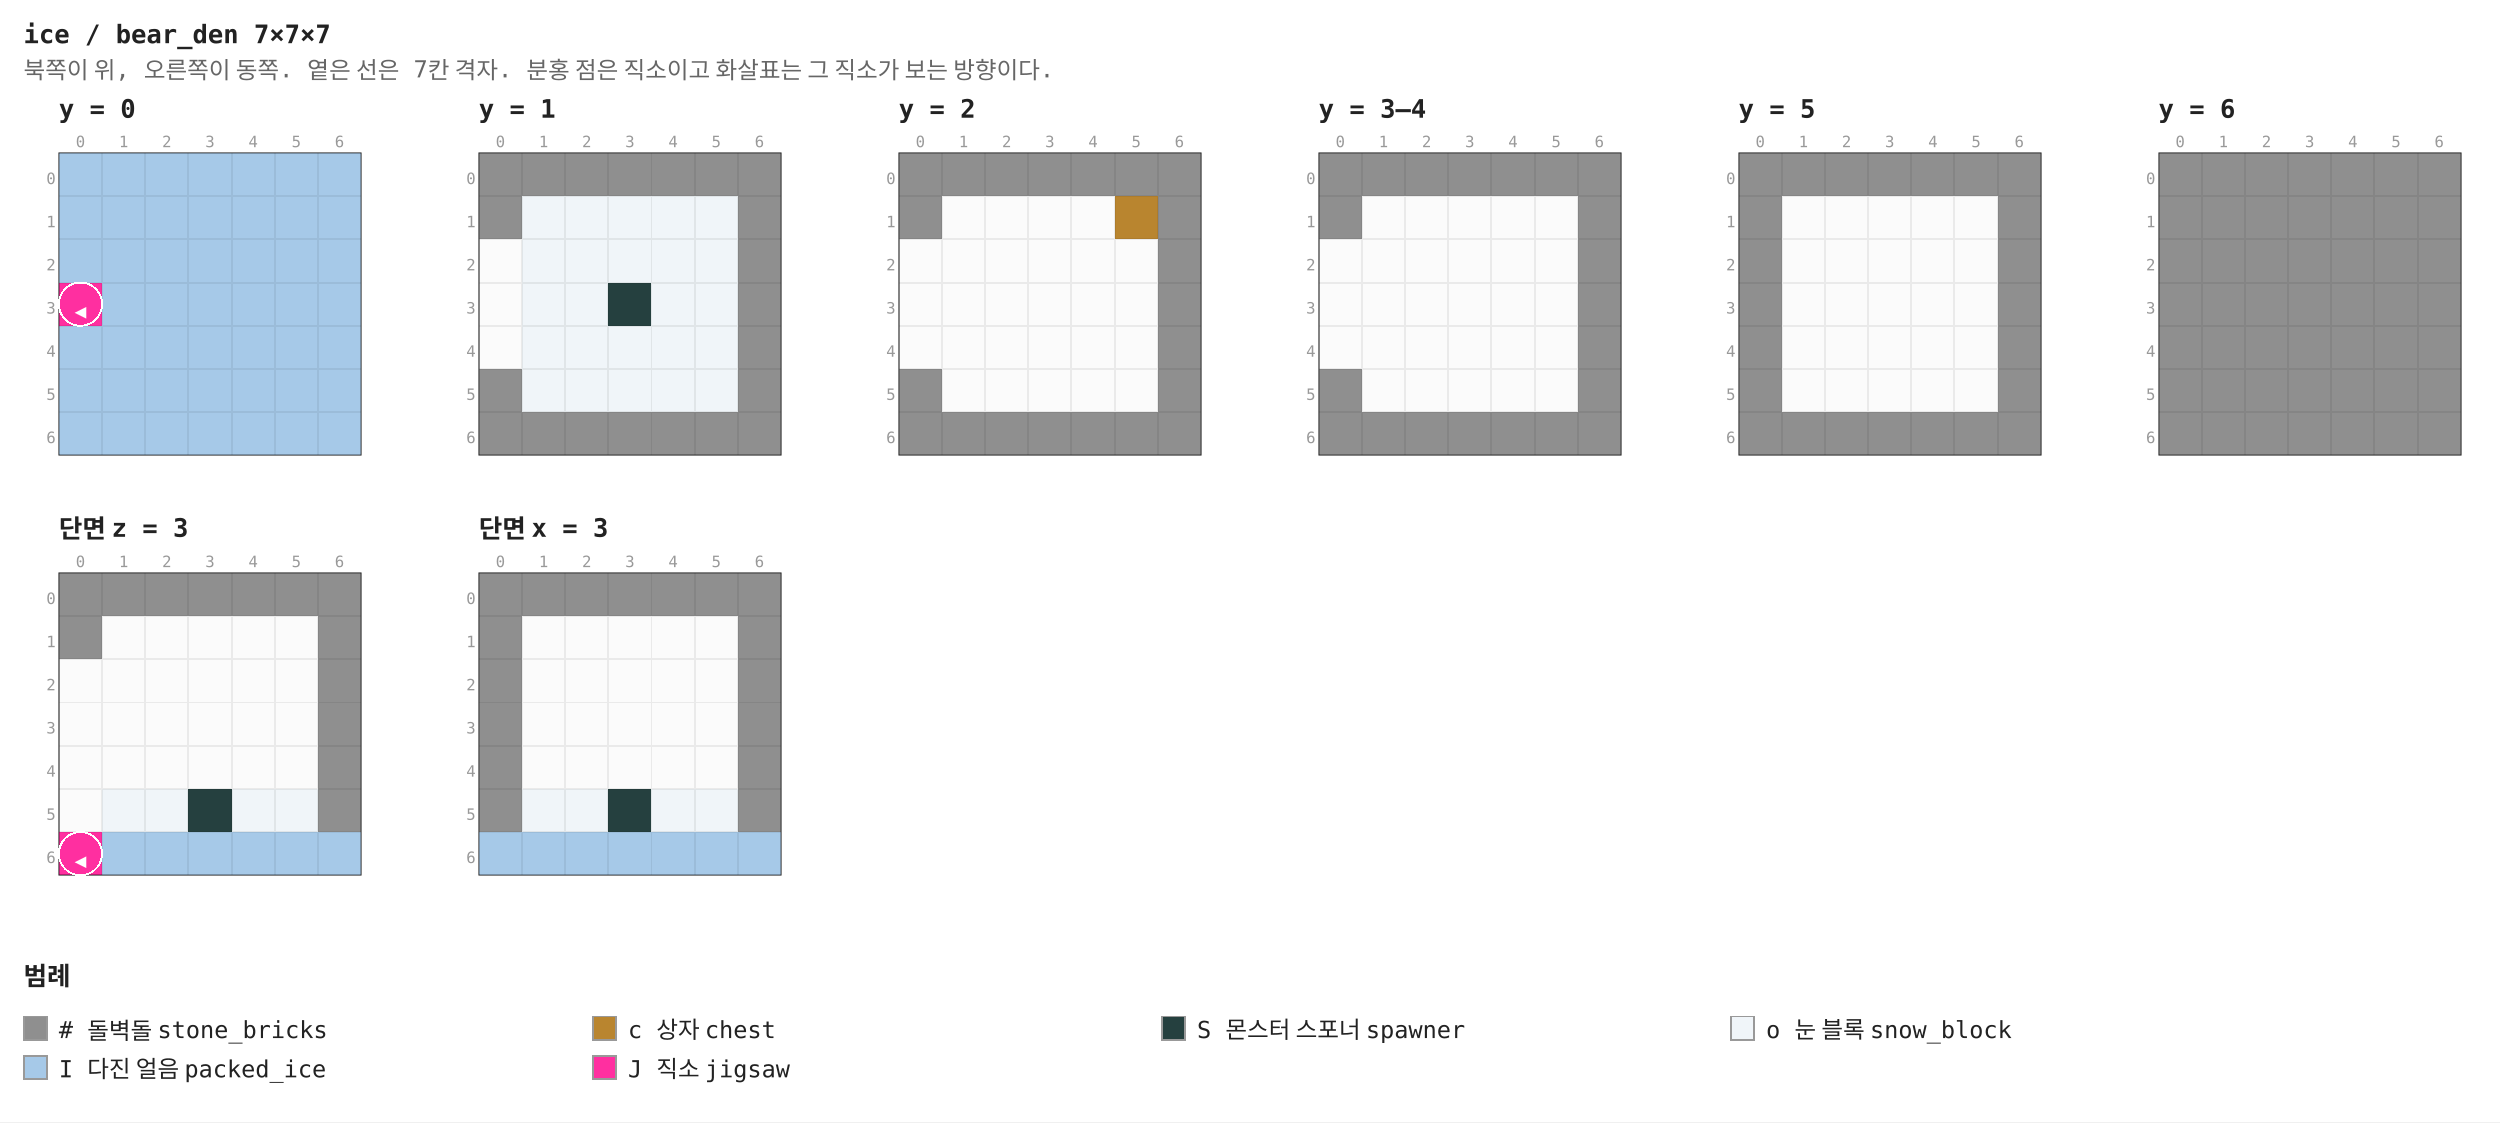
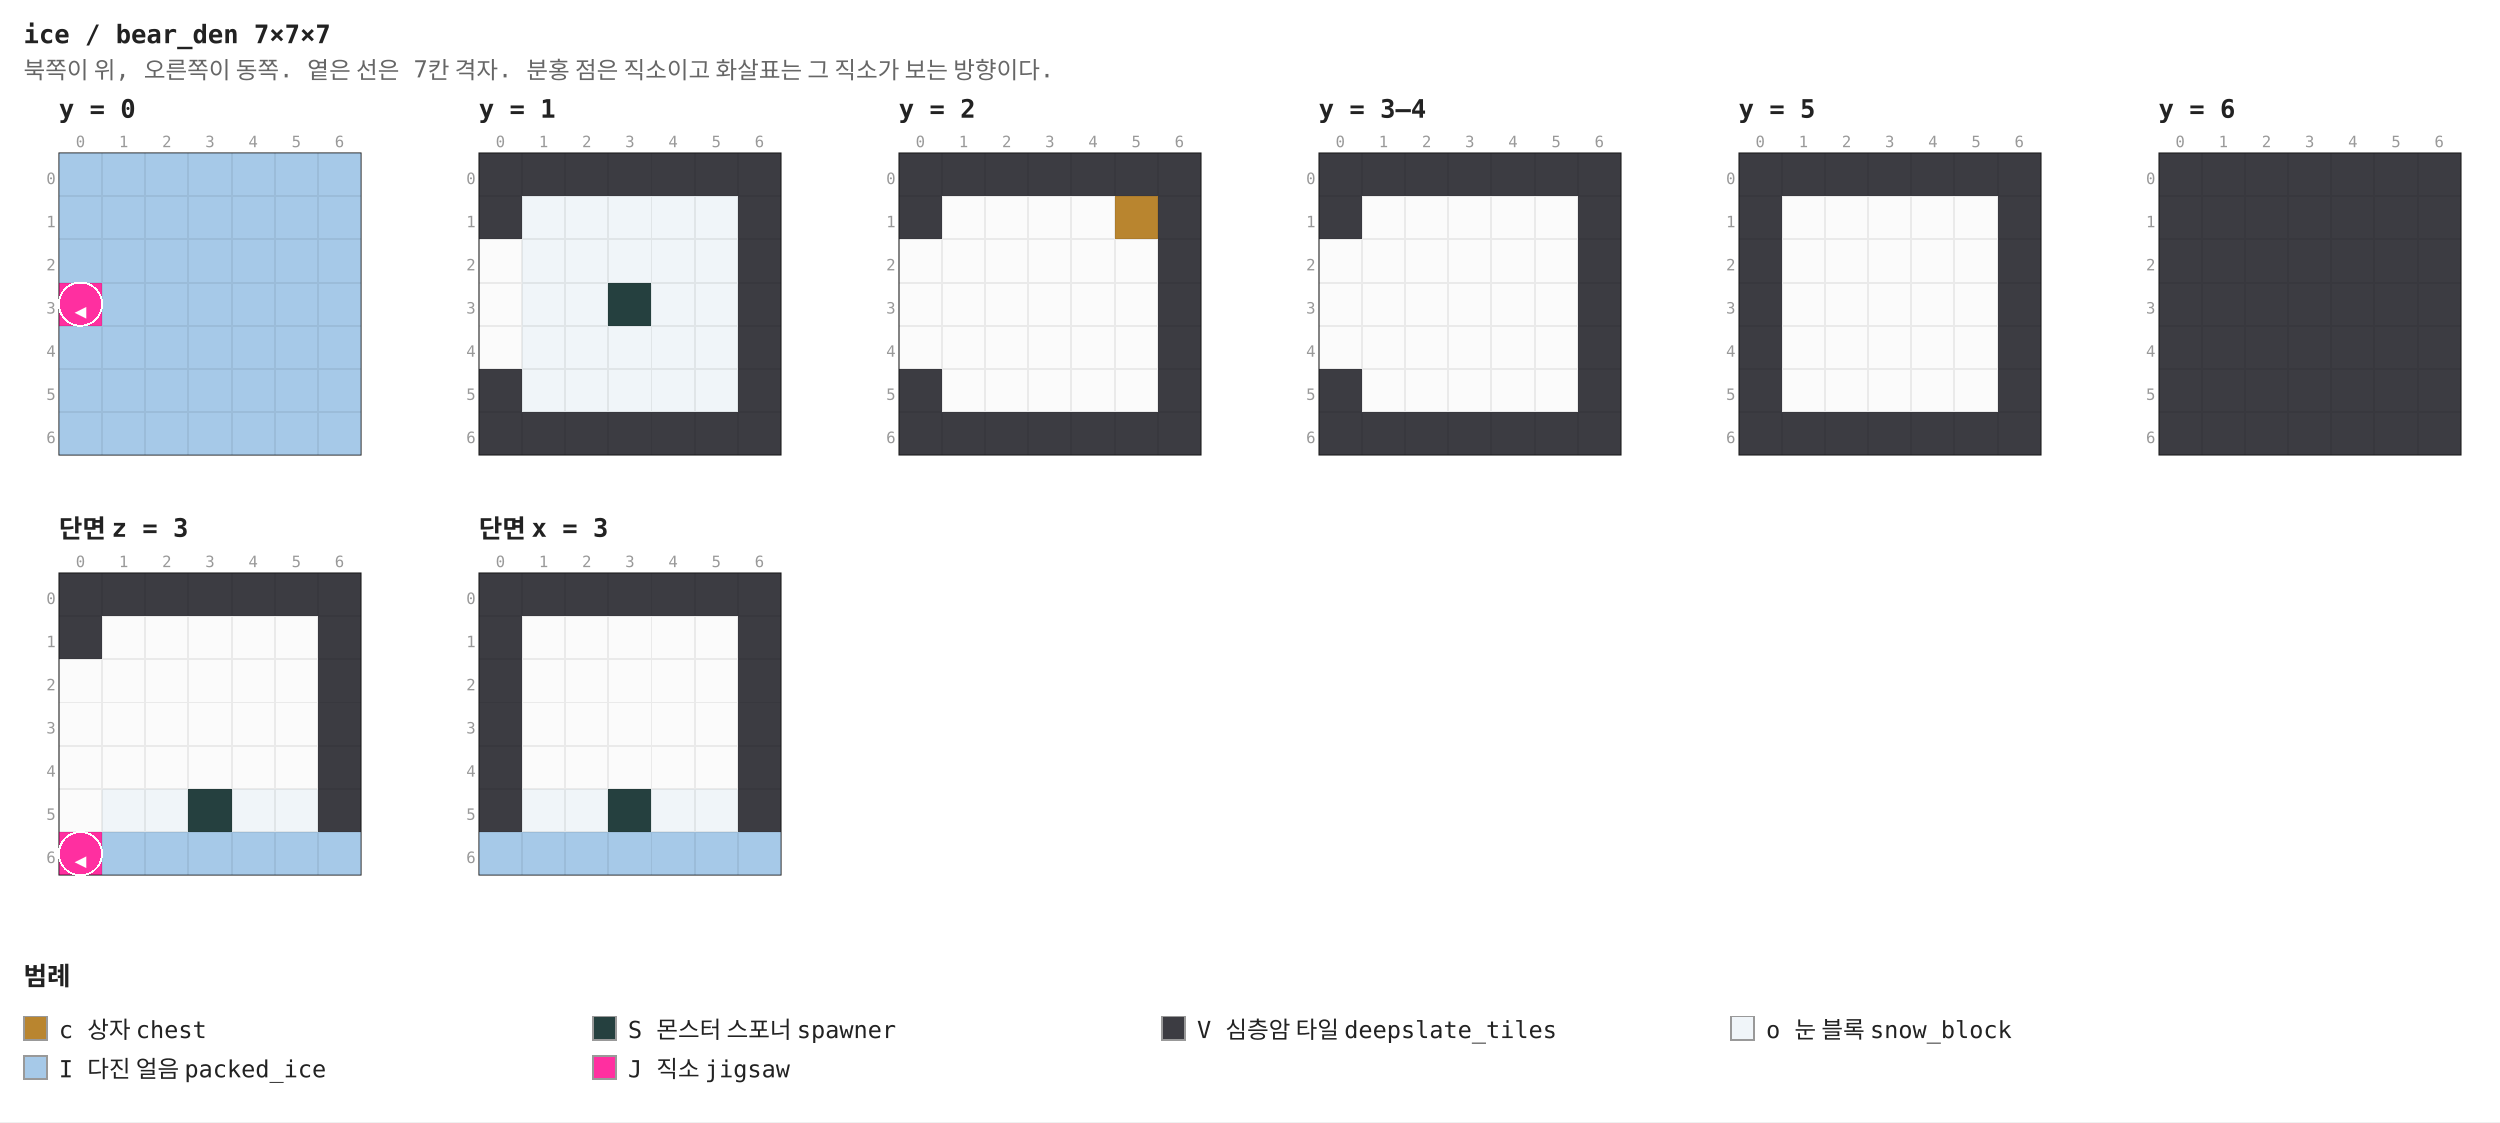
<svg xmlns="http://www.w3.org/2000/svg" width="1274" height="572" viewBox="0 0 1274 572" shape-rendering="crispEdges" font-family="Consolas,'Malgun Gothic','Noto Sans KR',monospace">
  <style>text{fill:#222;shape-rendering:auto}.cap{font-size:13px;font-weight:bold}.leg{font-size:12px}.sub{font-size:12px;fill:#666}.tick{font-size:8px;fill:#999;text-anchor:middle}.arrow{font-size:10px;fill:#fff;text-anchor:middle}.fine{stroke:#000;stroke-opacity:.07;stroke-width:1;fill:none}.grid{stroke:#000;stroke-opacity:.30;stroke-width:1}</style>
  <rect width="100%" height="100%" fill="#fff" />
  <text x="12" y="22" class="cap" font-size="16">ice / bear_den   7×7×7</text>
  <text x="12" y="40" class="sub">북쪽이 위, 오른쪽이 동쪽. 옅은 선은 7칸 격자. 분홍 점은 직소이고 화살표는 그 직소가 보는 방향이다.</text>
  <text x="30" y="60" class="cap">y = 0</text>
  <rect x="30" y="78" width="154" height="154" fill="#fbfbfb" stroke="#bbb" />
  <path transform="translate(30,78) scale(22)" fill="#a6c9e8" d="M0 0h7v1h-7zM0 1h7v1h-7zM0 2h7v1h-7zM1 3h6v1h-6zM0 4h7v1h-7zM0 5h7v1h-7zM0 6h7v1h-7z" />
  <path transform="translate(30,78) scale(22)" fill="#ff2fa0" d="M0 3h1v1h-1z" />
  <path class="fine" d="M52 78v154M74 78v154M96 78v154M118 78v154M140 78v154M162 78v154M30 100h154M30 122h154M30 144h154M30 166h154M30 188h154M30 210h154" />
  <line x1="30" y1="78" x2="30" y2="232" class="grid" />
  <line x1="184" y1="78" x2="184" y2="232" class="grid" />
  <line x1="30" y1="78" x2="184" y2="78" class="grid" />
  <line x1="30" y1="232" x2="184" y2="232" class="grid" />
  <text x="41.0" y="75" class="tick">0</text>
  <text x="63.0" y="75" class="tick">1</text>
  <text x="85.0" y="75" class="tick">2</text>
  <text x="107.0" y="75" class="tick">3</text>
  <text x="129.0" y="75" class="tick">4</text>
  <text x="151.0" y="75" class="tick">5</text>
  <text x="173.0" y="75" class="tick">6</text>
  <text x="26" y="93.8" class="tick" text-anchor="end">0</text>
  <text x="26" y="115.8" class="tick" text-anchor="end">1</text>
  <text x="26" y="137.8" class="tick" text-anchor="end">2</text>
  <text x="26" y="159.8" class="tick" text-anchor="end">3</text>
  <text x="26" y="181.8" class="tick" text-anchor="end">4</text>
  <text x="26" y="203.8" class="tick" text-anchor="end">5</text>
  <text x="26" y="225.8" class="tick" text-anchor="end">6</text>
  <circle cx="41.0" cy="155.0" r="11.0" fill="#ff2fa0" stroke="#fff" />
  <text x="41.0" y="162.0" class="arrow" font-size="19.8">◀</text>
  <text x="244" y="60" class="cap">y = 1</text>
  <rect x="244" y="78" width="154" height="154" fill="#fbfbfb" stroke="#bbb" />
-   <path transform="translate(244,78) scale(22)" fill="#8f8f8f" d="M0 0h7v1h-7zM0 1h1v1h-1zM6 1h1v1h-1zM6 2h1v1h-1zM6 3h1v1h-1zM6 4h1v1h-1zM0 5h1v1h-1zM6 5h1v1h-1zM0 6h7v1h-7z" />
+   <path transform="translate(244,78) scale(22)" fill="#3c3c42" d="M0 0h7v1h-7zM0 1h1v1h-1zM6 1h1v1h-1zM6 2h1v1h-1zM6 3h1v1h-1zM6 4h1v1h-1zM0 5h1v1h-1zM6 5h1v1h-1zM0 6h7v1h-7z" />
  <path transform="translate(244,78) scale(22)" fill="#f0f5f9" d="M1 1h5v1h-5zM1 2h5v1h-5zM1 3h2v1h-2zM4 3h2v1h-2zM1 4h5v1h-5zM1 5h5v1h-5z" />
  <path transform="translate(244,78) scale(22)" fill="#25403f" d="M3 3h1v1h-1z" />
  <path class="fine" d="M266 78v154M288 78v154M310 78v154M332 78v154M354 78v154M376 78v154M244 100h154M244 122h154M244 144h154M244 166h154M244 188h154M244 210h154" />
  <line x1="244" y1="78" x2="244" y2="232" class="grid" />
  <line x1="398" y1="78" x2="398" y2="232" class="grid" />
  <line x1="244" y1="78" x2="398" y2="78" class="grid" />
  <line x1="244" y1="232" x2="398" y2="232" class="grid" />
  <text x="255.0" y="75" class="tick">0</text>
  <text x="277.0" y="75" class="tick">1</text>
  <text x="299.0" y="75" class="tick">2</text>
  <text x="321.0" y="75" class="tick">3</text>
  <text x="343.0" y="75" class="tick">4</text>
  <text x="365.0" y="75" class="tick">5</text>
  <text x="387.0" y="75" class="tick">6</text>
  <text x="240" y="93.8" class="tick" text-anchor="end">0</text>
  <text x="240" y="115.8" class="tick" text-anchor="end">1</text>
  <text x="240" y="137.8" class="tick" text-anchor="end">2</text>
  <text x="240" y="159.8" class="tick" text-anchor="end">3</text>
  <text x="240" y="181.8" class="tick" text-anchor="end">4</text>
  <text x="240" y="203.8" class="tick" text-anchor="end">5</text>
  <text x="240" y="225.8" class="tick" text-anchor="end">6</text>
  <text x="458" y="60" class="cap">y = 2</text>
  <rect x="458" y="78" width="154" height="154" fill="#fbfbfb" stroke="#bbb" />
-   <path transform="translate(458,78) scale(22)" fill="#8f8f8f" d="M0 0h7v1h-7zM0 1h1v1h-1zM6 1h1v1h-1zM6 2h1v1h-1zM6 3h1v1h-1zM6 4h1v1h-1zM0 5h1v1h-1zM6 5h1v1h-1zM0 6h7v1h-7z" />
+   <path transform="translate(458,78) scale(22)" fill="#3c3c42" d="M0 0h7v1h-7zM0 1h1v1h-1zM6 1h1v1h-1zM6 2h1v1h-1zM6 3h1v1h-1zM6 4h1v1h-1zM0 5h1v1h-1zM6 5h1v1h-1zM0 6h7v1h-7z" />
  <path transform="translate(458,78) scale(22)" fill="#b9852f" d="M5 1h1v1h-1z" />
  <path class="fine" d="M480 78v154M502 78v154M524 78v154M546 78v154M568 78v154M590 78v154M458 100h154M458 122h154M458 144h154M458 166h154M458 188h154M458 210h154" />
  <line x1="458" y1="78" x2="458" y2="232" class="grid" />
  <line x1="612" y1="78" x2="612" y2="232" class="grid" />
  <line x1="458" y1="78" x2="612" y2="78" class="grid" />
  <line x1="458" y1="232" x2="612" y2="232" class="grid" />
  <text x="469.0" y="75" class="tick">0</text>
  <text x="491.0" y="75" class="tick">1</text>
  <text x="513.0" y="75" class="tick">2</text>
  <text x="535.0" y="75" class="tick">3</text>
  <text x="557.0" y="75" class="tick">4</text>
  <text x="579.0" y="75" class="tick">5</text>
  <text x="601.0" y="75" class="tick">6</text>
  <text x="454" y="93.8" class="tick" text-anchor="end">0</text>
  <text x="454" y="115.8" class="tick" text-anchor="end">1</text>
  <text x="454" y="137.8" class="tick" text-anchor="end">2</text>
  <text x="454" y="159.8" class="tick" text-anchor="end">3</text>
  <text x="454" y="181.8" class="tick" text-anchor="end">4</text>
  <text x="454" y="203.8" class="tick" text-anchor="end">5</text>
  <text x="454" y="225.8" class="tick" text-anchor="end">6</text>
  <text x="672" y="60" class="cap">y = 3–4</text>
  <rect x="672" y="78" width="154" height="154" fill="#fbfbfb" stroke="#bbb" />
-   <path transform="translate(672,78) scale(22)" fill="#8f8f8f" d="M0 0h7v1h-7zM0 1h1v1h-1zM6 1h1v1h-1zM6 2h1v1h-1zM6 3h1v1h-1zM6 4h1v1h-1zM0 5h1v1h-1zM6 5h1v1h-1zM0 6h7v1h-7z" />
+   <path transform="translate(672,78) scale(22)" fill="#3c3c42" d="M0 0h7v1h-7zM0 1h1v1h-1zM6 1h1v1h-1zM6 2h1v1h-1zM6 3h1v1h-1zM6 4h1v1h-1zM0 5h1v1h-1zM6 5h1v1h-1zM0 6h7v1h-7z" />
  <path class="fine" d="M694 78v154M716 78v154M738 78v154M760 78v154M782 78v154M804 78v154M672 100h154M672 122h154M672 144h154M672 166h154M672 188h154M672 210h154" />
  <line x1="672" y1="78" x2="672" y2="232" class="grid" />
  <line x1="826" y1="78" x2="826" y2="232" class="grid" />
  <line x1="672" y1="78" x2="826" y2="78" class="grid" />
  <line x1="672" y1="232" x2="826" y2="232" class="grid" />
  <text x="683.0" y="75" class="tick">0</text>
  <text x="705.0" y="75" class="tick">1</text>
  <text x="727.0" y="75" class="tick">2</text>
  <text x="749.0" y="75" class="tick">3</text>
  <text x="771.0" y="75" class="tick">4</text>
  <text x="793.0" y="75" class="tick">5</text>
  <text x="815.0" y="75" class="tick">6</text>
  <text x="668" y="93.8" class="tick" text-anchor="end">0</text>
  <text x="668" y="115.8" class="tick" text-anchor="end">1</text>
  <text x="668" y="137.8" class="tick" text-anchor="end">2</text>
  <text x="668" y="159.8" class="tick" text-anchor="end">3</text>
  <text x="668" y="181.8" class="tick" text-anchor="end">4</text>
  <text x="668" y="203.8" class="tick" text-anchor="end">5</text>
  <text x="668" y="225.8" class="tick" text-anchor="end">6</text>
  <text x="886" y="60" class="cap">y = 5</text>
  <rect x="886" y="78" width="154" height="154" fill="#fbfbfb" stroke="#bbb" />
-   <path transform="translate(886,78) scale(22)" fill="#8f8f8f" d="M0 0h7v1h-7zM0 1h1v1h-1zM6 1h1v1h-1zM0 2h1v1h-1zM6 2h1v1h-1zM0 3h1v1h-1zM6 3h1v1h-1zM0 4h1v1h-1zM6 4h1v1h-1zM0 5h1v1h-1zM6 5h1v1h-1zM0 6h7v1h-7z" />
+   <path transform="translate(886,78) scale(22)" fill="#3c3c42" d="M0 0h7v1h-7zM0 1h1v1h-1zM6 1h1v1h-1zM0 2h1v1h-1zM6 2h1v1h-1zM0 3h1v1h-1zM6 3h1v1h-1zM0 4h1v1h-1zM6 4h1v1h-1zM0 5h1v1h-1zM6 5h1v1h-1zM0 6h7v1h-7z" />
  <path class="fine" d="M908 78v154M930 78v154M952 78v154M974 78v154M996 78v154M1018 78v154M886 100h154M886 122h154M886 144h154M886 166h154M886 188h154M886 210h154" />
  <line x1="886" y1="78" x2="886" y2="232" class="grid" />
  <line x1="1040" y1="78" x2="1040" y2="232" class="grid" />
  <line x1="886" y1="78" x2="1040" y2="78" class="grid" />
  <line x1="886" y1="232" x2="1040" y2="232" class="grid" />
  <text x="897.0" y="75" class="tick">0</text>
  <text x="919.0" y="75" class="tick">1</text>
  <text x="941.0" y="75" class="tick">2</text>
  <text x="963.0" y="75" class="tick">3</text>
  <text x="985.0" y="75" class="tick">4</text>
  <text x="1007.0" y="75" class="tick">5</text>
  <text x="1029.0" y="75" class="tick">6</text>
  <text x="882" y="93.8" class="tick" text-anchor="end">0</text>
  <text x="882" y="115.8" class="tick" text-anchor="end">1</text>
  <text x="882" y="137.8" class="tick" text-anchor="end">2</text>
  <text x="882" y="159.8" class="tick" text-anchor="end">3</text>
  <text x="882" y="181.8" class="tick" text-anchor="end">4</text>
  <text x="882" y="203.8" class="tick" text-anchor="end">5</text>
  <text x="882" y="225.8" class="tick" text-anchor="end">6</text>
  <text x="1100" y="60" class="cap">y = 6</text>
  <rect x="1100" y="78" width="154" height="154" fill="#fbfbfb" stroke="#bbb" />
-   <path transform="translate(1100,78) scale(22)" fill="#8f8f8f" d="M0 0h7v1h-7zM0 1h7v1h-7zM0 2h7v1h-7zM0 3h7v1h-7zM0 4h7v1h-7zM0 5h7v1h-7zM0 6h7v1h-7z" />
+   <path transform="translate(1100,78) scale(22)" fill="#3c3c42" d="M0 0h7v1h-7zM0 1h7v1h-7zM0 2h7v1h-7zM0 3h7v1h-7zM0 4h7v1h-7zM0 5h7v1h-7zM0 6h7v1h-7z" />
  <path class="fine" d="M1122 78v154M1144 78v154M1166 78v154M1188 78v154M1210 78v154M1232 78v154M1100 100h154M1100 122h154M1100 144h154M1100 166h154M1100 188h154M1100 210h154" />
  <line x1="1100" y1="78" x2="1100" y2="232" class="grid" />
  <line x1="1254" y1="78" x2="1254" y2="232" class="grid" />
  <line x1="1100" y1="78" x2="1254" y2="78" class="grid" />
  <line x1="1100" y1="232" x2="1254" y2="232" class="grid" />
  <text x="1111.0" y="75" class="tick">0</text>
  <text x="1133.0" y="75" class="tick">1</text>
  <text x="1155.0" y="75" class="tick">2</text>
  <text x="1177.0" y="75" class="tick">3</text>
  <text x="1199.0" y="75" class="tick">4</text>
  <text x="1221.0" y="75" class="tick">5</text>
  <text x="1243.0" y="75" class="tick">6</text>
  <text x="1096" y="93.8" class="tick" text-anchor="end">0</text>
  <text x="1096" y="115.8" class="tick" text-anchor="end">1</text>
  <text x="1096" y="137.8" class="tick" text-anchor="end">2</text>
  <text x="1096" y="159.8" class="tick" text-anchor="end">3</text>
  <text x="1096" y="181.8" class="tick" text-anchor="end">4</text>
  <text x="1096" y="203.8" class="tick" text-anchor="end">5</text>
  <text x="1096" y="225.8" class="tick" text-anchor="end">6</text>
  <text x="30" y="274" class="cap">단면 z = 3</text>
  <rect x="30" y="292" width="154" height="154" fill="#fbfbfb" stroke="#bbb" />
-   <path transform="translate(30,292) scale(22)" fill="#8f8f8f" d="M0 0h7v1h-7zM0 1h1v1h-1zM6 1h1v1h-1zM6 2h1v1h-1zM6 3h1v1h-1zM6 4h1v1h-1zM6 5h1v1h-1z" />
+   <path transform="translate(30,292) scale(22)" fill="#3c3c42" d="M0 0h7v1h-7zM0 1h1v1h-1zM6 1h1v1h-1zM6 2h1v1h-1zM6 3h1v1h-1zM6 4h1v1h-1zM6 5h1v1h-1z" />
  <path transform="translate(30,292) scale(22)" fill="#f0f5f9" d="M1 5h2v1h-2zM4 5h2v1h-2z" />
  <path transform="translate(30,292) scale(22)" fill="#25403f" d="M3 5h1v1h-1z" />
  <path transform="translate(30,292) scale(22)" fill="#ff2fa0" d="M0 6h1v1h-1z" />
  <path transform="translate(30,292) scale(22)" fill="#a6c9e8" d="M1 6h6v1h-6z" />
  <path class="fine" d="M52 292v154M74 292v154M96 292v154M118 292v154M140 292v154M162 292v154M30 314h154M30 336h154M30 358h154M30 380h154M30 402h154M30 424h154" />
  <line x1="30" y1="292" x2="30" y2="446" class="grid" />
  <line x1="184" y1="292" x2="184" y2="446" class="grid" />
  <line x1="30" y1="292" x2="184" y2="292" class="grid" />
  <line x1="30" y1="446" x2="184" y2="446" class="grid" />
  <text x="41.0" y="289" class="tick">0</text>
  <text x="63.0" y="289" class="tick">1</text>
  <text x="85.0" y="289" class="tick">2</text>
  <text x="107.0" y="289" class="tick">3</text>
  <text x="129.0" y="289" class="tick">4</text>
  <text x="151.0" y="289" class="tick">5</text>
  <text x="173.0" y="289" class="tick">6</text>
  <text x="26" y="307.8" class="tick" text-anchor="end">0</text>
  <text x="26" y="329.8" class="tick" text-anchor="end">1</text>
  <text x="26" y="351.8" class="tick" text-anchor="end">2</text>
  <text x="26" y="373.8" class="tick" text-anchor="end">3</text>
  <text x="26" y="395.8" class="tick" text-anchor="end">4</text>
  <text x="26" y="417.8" class="tick" text-anchor="end">5</text>
  <text x="26" y="439.8" class="tick" text-anchor="end">6</text>
  <circle cx="41.0" cy="435.0" r="11.0" fill="#ff2fa0" stroke="#fff" />
  <text x="41.0" y="442.0" class="arrow" font-size="19.8">◀</text>
  <text x="244" y="274" class="cap">단면 x = 3</text>
  <rect x="244" y="292" width="154" height="154" fill="#fbfbfb" stroke="#bbb" />
-   <path transform="translate(244,292) scale(22)" fill="#8f8f8f" d="M0 0h7v1h-7zM0 1h1v1h-1zM6 1h1v1h-1zM0 2h1v1h-1zM6 2h1v1h-1zM0 3h1v1h-1zM6 3h1v1h-1zM0 4h1v1h-1zM6 4h1v1h-1zM0 5h1v1h-1zM6 5h1v1h-1z" />
+   <path transform="translate(244,292) scale(22)" fill="#3c3c42" d="M0 0h7v1h-7zM0 1h1v1h-1zM6 1h1v1h-1zM0 2h1v1h-1zM6 2h1v1h-1zM0 3h1v1h-1zM6 3h1v1h-1zM0 4h1v1h-1zM6 4h1v1h-1zM0 5h1v1h-1zM6 5h1v1h-1z" />
  <path transform="translate(244,292) scale(22)" fill="#f0f5f9" d="M1 5h2v1h-2zM4 5h2v1h-2z" />
  <path transform="translate(244,292) scale(22)" fill="#25403f" d="M3 5h1v1h-1z" />
  <path transform="translate(244,292) scale(22)" fill="#a6c9e8" d="M0 6h7v1h-7z" />
  <path class="fine" d="M266 292v154M288 292v154M310 292v154M332 292v154M354 292v154M376 292v154M244 314h154M244 336h154M244 358h154M244 380h154M244 402h154M244 424h154" />
  <line x1="244" y1="292" x2="244" y2="446" class="grid" />
  <line x1="398" y1="292" x2="398" y2="446" class="grid" />
  <line x1="244" y1="292" x2="398" y2="292" class="grid" />
  <line x1="244" y1="446" x2="398" y2="446" class="grid" />
  <text x="255.0" y="289" class="tick">0</text>
  <text x="277.0" y="289" class="tick">1</text>
  <text x="299.0" y="289" class="tick">2</text>
  <text x="321.0" y="289" class="tick">3</text>
  <text x="343.0" y="289" class="tick">4</text>
  <text x="365.0" y="289" class="tick">5</text>
  <text x="387.0" y="289" class="tick">6</text>
  <text x="240" y="307.8" class="tick" text-anchor="end">0</text>
  <text x="240" y="329.8" class="tick" text-anchor="end">1</text>
  <text x="240" y="351.8" class="tick" text-anchor="end">2</text>
  <text x="240" y="373.8" class="tick" text-anchor="end">3</text>
  <text x="240" y="395.8" class="tick" text-anchor="end">4</text>
  <text x="240" y="417.8" class="tick" text-anchor="end">5</text>
  <text x="240" y="439.8" class="tick" text-anchor="end">6</text>
  <text x="12" y="502" class="cap">범례</text>
-   <rect x="12" y="518" width="12" height="12" fill="#8f8f8f" stroke="#999" />
-   <text x="30" y="529" class="leg">#  돌벽돌  stone_bricks</text>
-   <rect x="302" y="518" width="12" height="12" fill="#b9852f" stroke="#999" />
-   <text x="320" y="529" class="leg">c  상자  chest</text>
-   <rect x="592" y="518" width="12" height="12" fill="#25403f" stroke="#999" />
-   <text x="610" y="529" class="leg">S  몬스터 스포너  spawner</text>
+   <rect x="12" y="518" width="12" height="12" fill="#b9852f" stroke="#999" />
+   <text x="30" y="529" class="leg">c  상자  chest</text>
+   <rect x="302" y="518" width="12" height="12" fill="#25403f" stroke="#999" />
+   <text x="320" y="529" class="leg">S  몬스터 스포너  spawner</text>
+   <rect x="592" y="518" width="12" height="12" fill="#3c3c42" stroke="#999" />
+   <text x="610" y="529" class="leg">V  심층암 타일  deepslate_tiles</text>
  <rect x="882" y="518" width="12" height="12" fill="#f0f5f9" stroke="#999" />
  <text x="900" y="529" class="leg">o  눈 블록  snow_block</text>
  <rect x="12" y="538" width="12" height="12" fill="#a6c9e8" stroke="#999" />
  <text x="30" y="549" class="leg">I  다진 얼음  packed_ice</text>
  <rect x="302" y="538" width="12" height="12" fill="#ff2fa0" stroke="#999" />
  <text x="320" y="549" class="leg">J  직소  jigsaw</text>
</svg>
